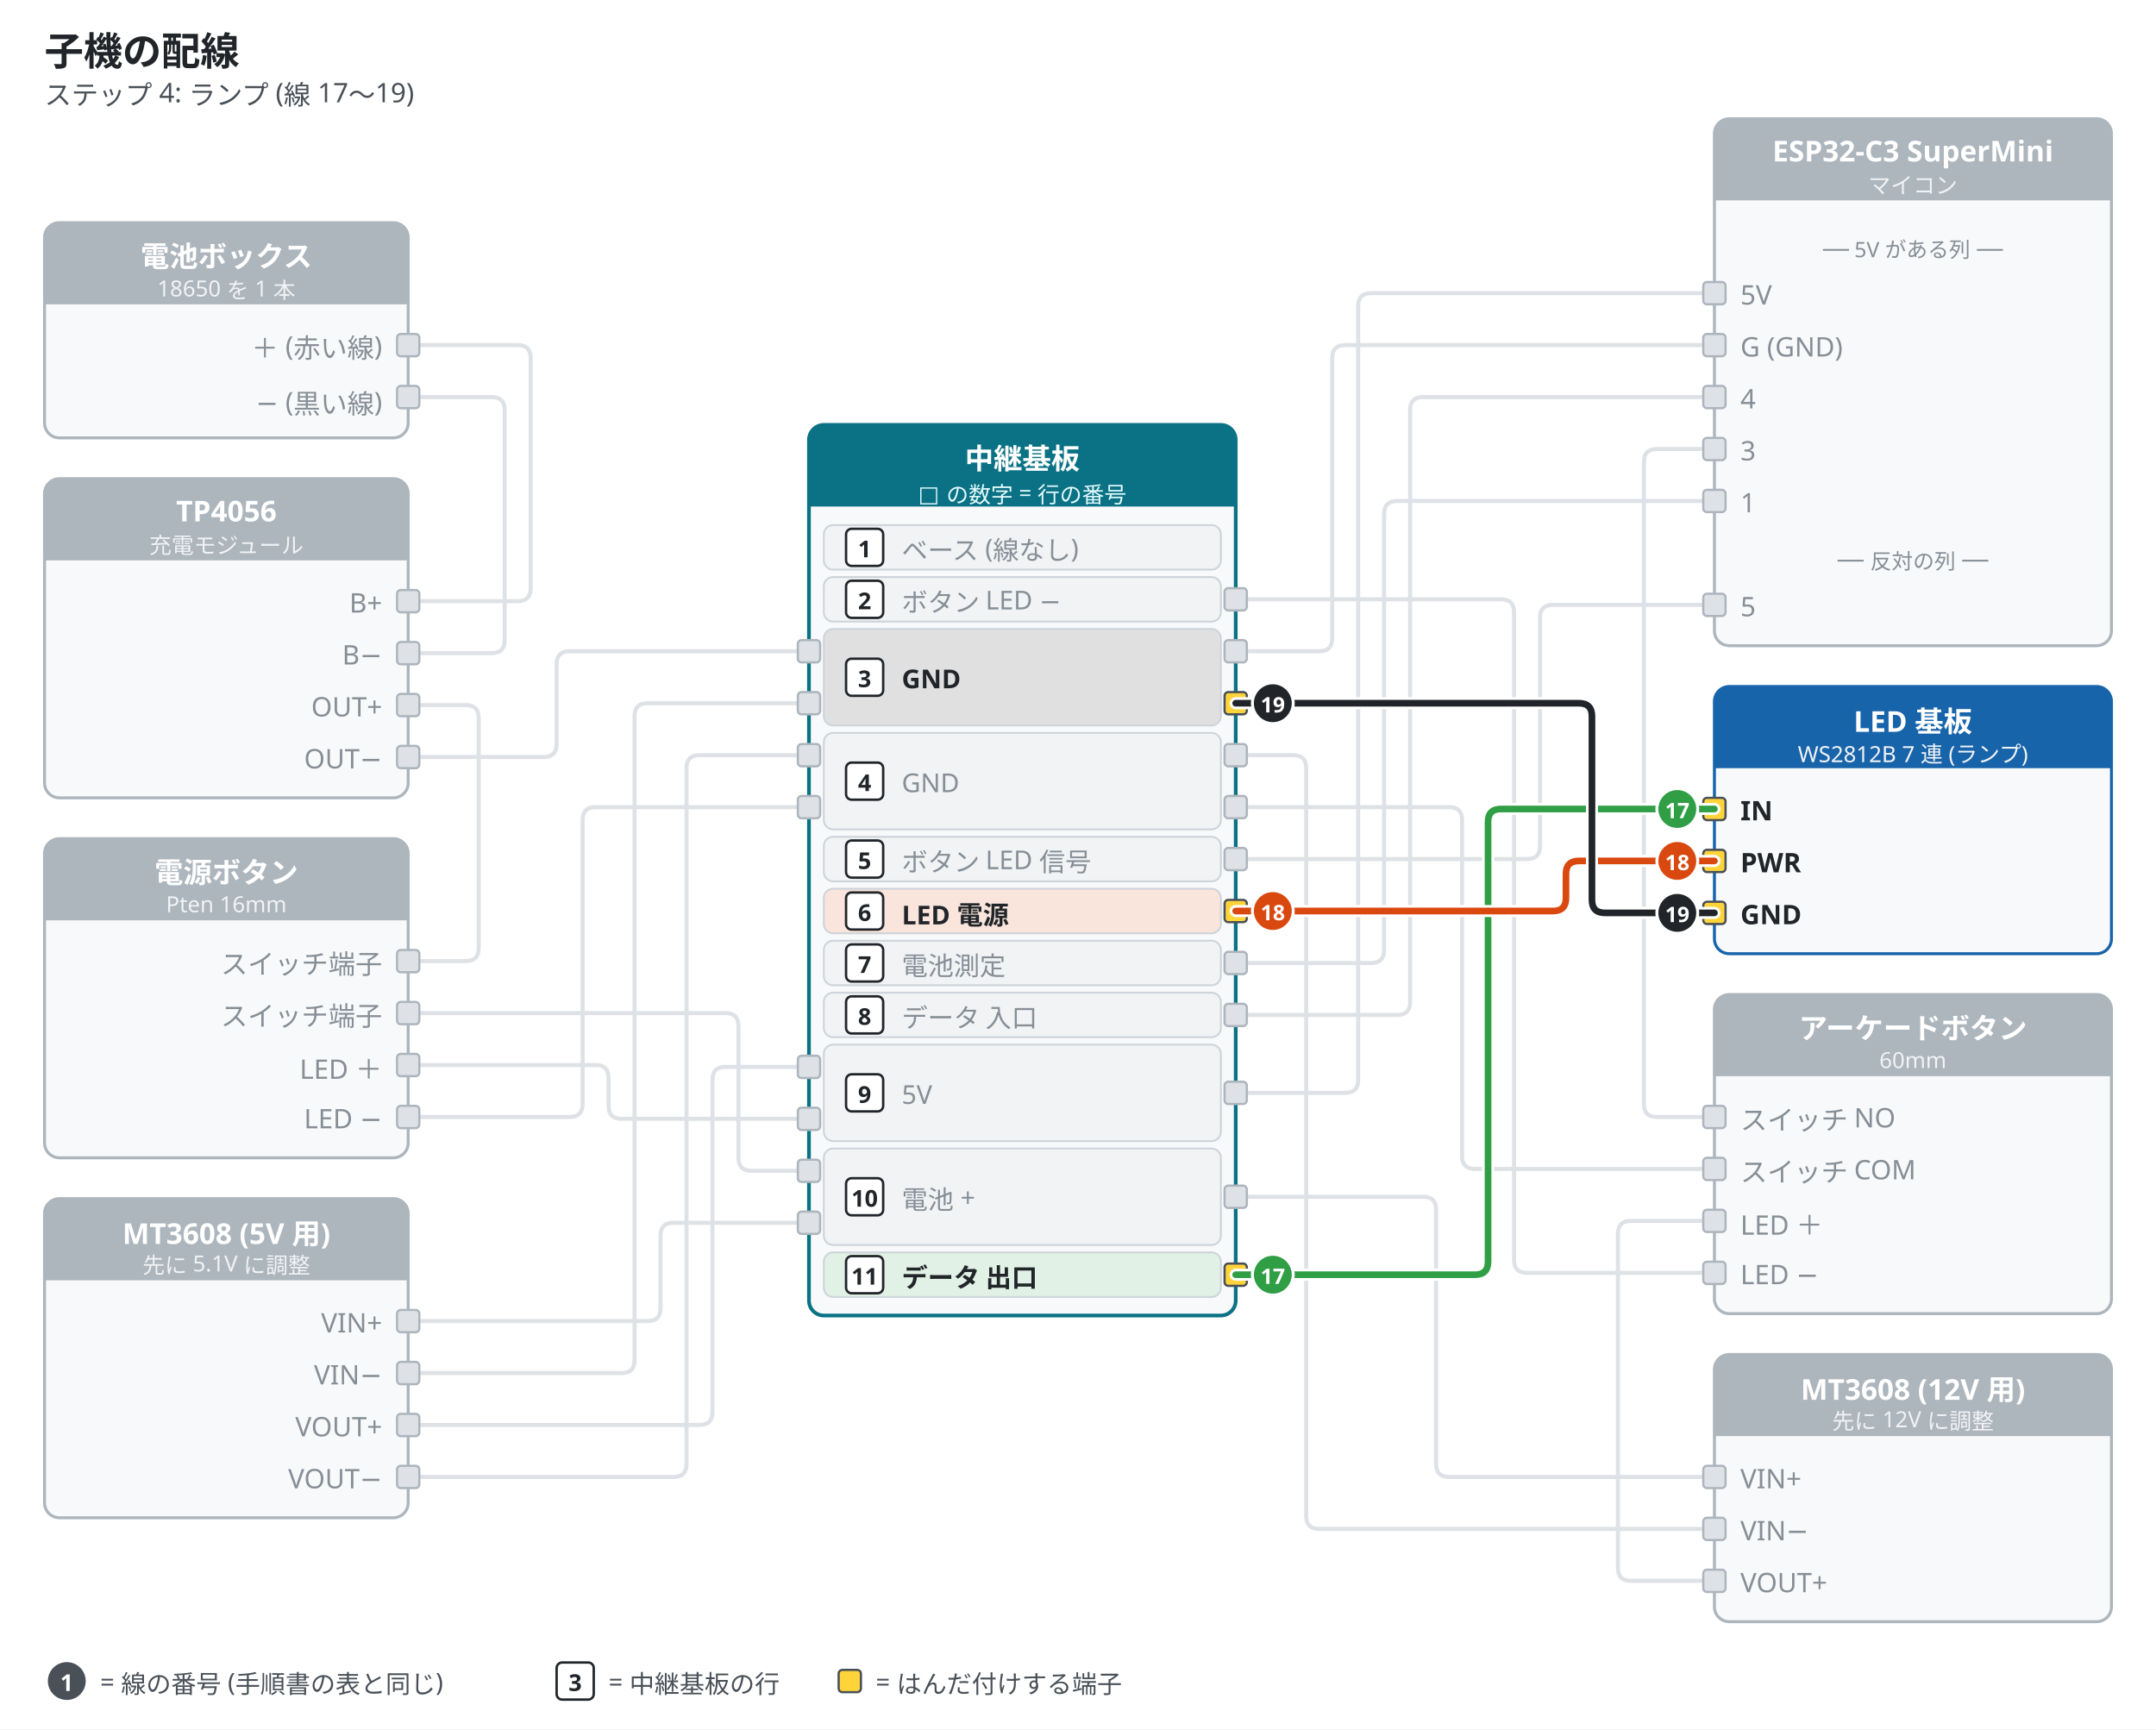
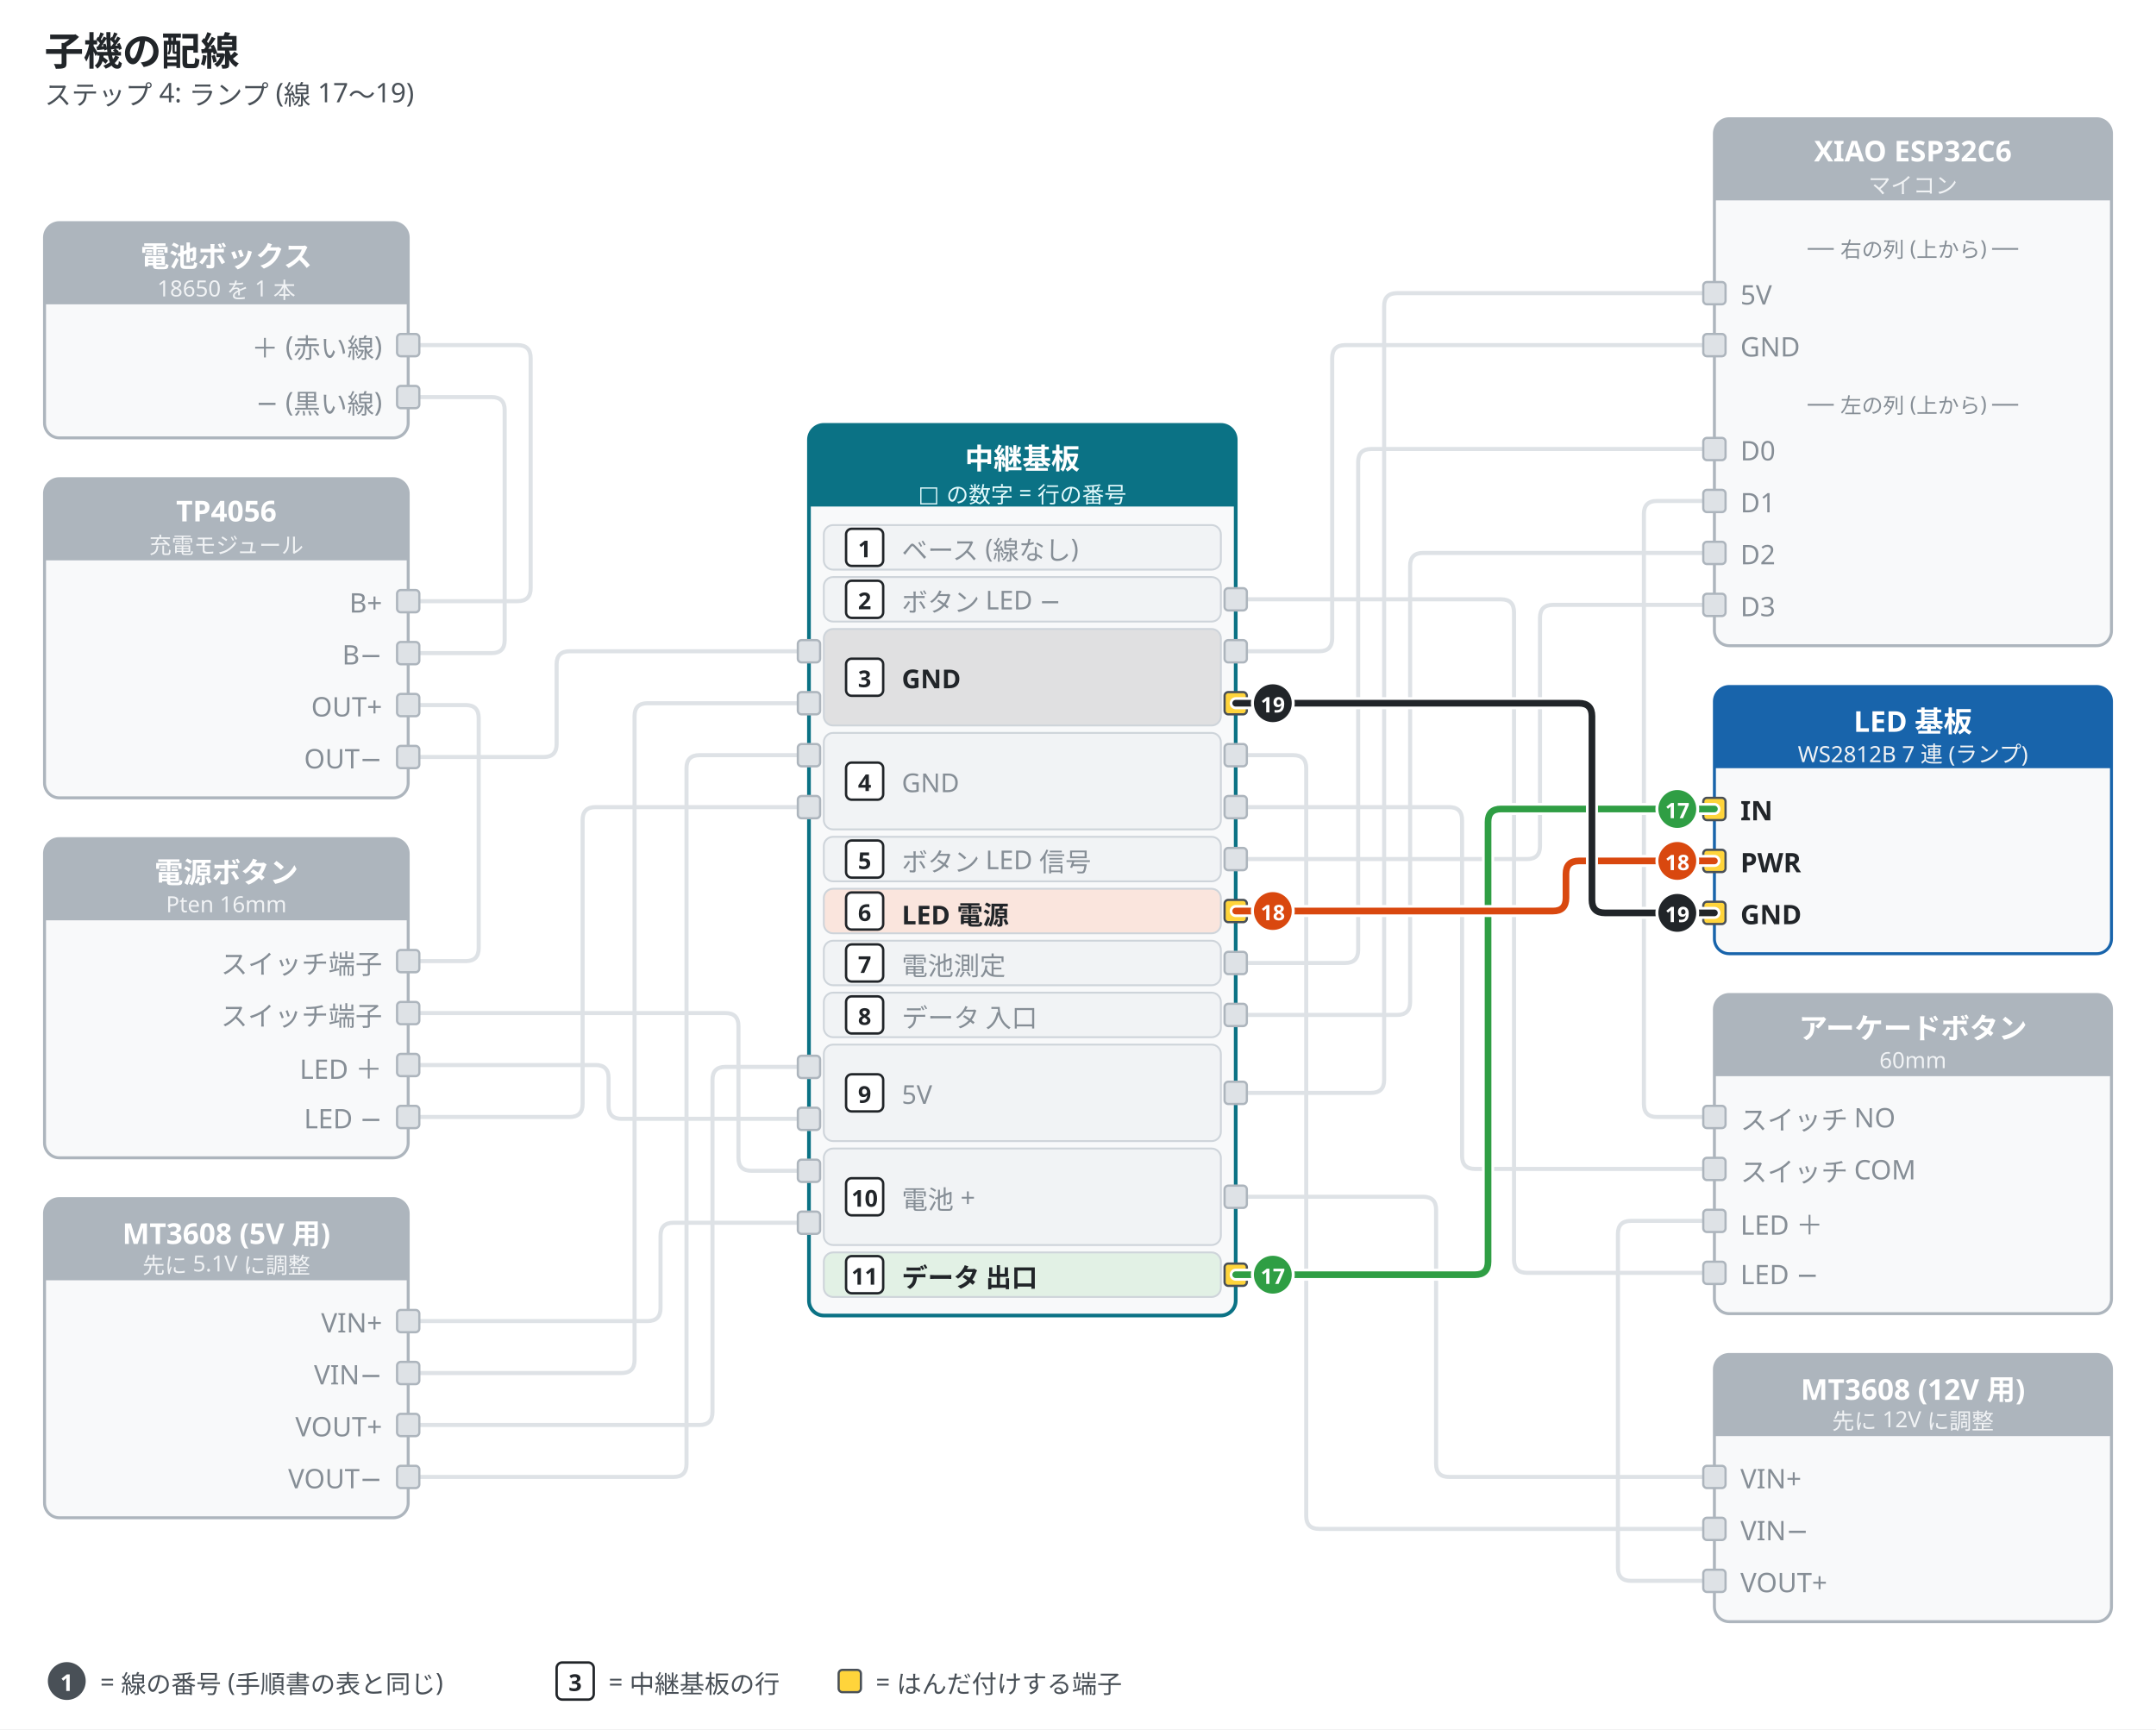
<svg xmlns="http://www.w3.org/2000/svg" viewBox="0 0 1162 932" width="1162" height="932" font-family="'Hiragino Sans','Hiragino Kaku Gothic ProN','Noto Sans JP','Yu Gothic',Meiryo,sans-serif" role="img">
  <rect width="1162" height="932" fill="#ffffff" />
  <text x="24.0" y="26.0" font-size="21" fill="#212529" text-anchor="start" font-weight="bold" dominant-baseline="central">子機の配線</text>
  <text x="24.0" y="50.0" font-size="14.5" fill="#495057" text-anchor="start" font-weight="normal" dominant-baseline="central">ステップ 4: ランプ (線 17〜19)</text>
  <path d="M220.0,186.0 L279.0,186.0 Q286.0,186.0 286.0,193.0 L286.0,317.0 Q286.0,324.0 279.0,324.0 L220.0,324.0" fill="none" stroke="#dee2e6" stroke-width="2.2" stroke-linecap="round" stroke-linejoin="round" />
  <path d="M220.0,214.0 L265.0,214.0 Q272.0,214.0 272.0,221.0 L272.0,345.0 Q272.0,352.0 265.0,352.0 L220.0,352.0" fill="none" stroke="#dee2e6" stroke-width="2.2" stroke-linecap="round" stroke-linejoin="round" />
  <path d="M220.0,380.0 L251.0,380.0 Q258.0,380.0 258.0,387.0 L258.0,511.0 Q258.0,518.0 251.0,518.0 L220.0,518.0" fill="none" stroke="#dee2e6" stroke-width="2.2" stroke-linecap="round" stroke-linejoin="round" />
  <path d="M220.0,546.0 L391.0,546.0 Q398.0,546.0 398.0,553.0 L398.0,624.0 Q398.0,631.0 405.0,631.0 L436.0,631.0" fill="none" stroke="#dee2e6" stroke-width="2.2" stroke-linecap="round" stroke-linejoin="round" />
  <path d="M220.0,408.0 L293.0,408.0 Q300.0,408.0 300.0,401.0 L300.0,358.0 Q300.0,351.0 307.0,351.0 L436.0,351.0" fill="none" stroke="#dee2e6" stroke-width="2.2" stroke-linecap="round" stroke-linejoin="round" />
  <path d="M436.0,659.0 L363.0,659.0 Q356.0,659.0 356.0,666.0 L356.0,705.0 Q356.0,712.0 349.0,712.0 L220.0,712.0" fill="none" stroke="#dee2e6" stroke-width="2.2" stroke-linecap="round" stroke-linejoin="round" />
  <path d="M436.0,379.0 L349.0,379.0 Q342.0,379.0 342.0,386.0 L342.0,733.0 Q342.0,740.0 335.0,740.0 L220.0,740.0" fill="none" stroke="#dee2e6" stroke-width="2.2" stroke-linecap="round" stroke-linejoin="round" />
  <path d="M666.0,645.0 L767.0,645.0 Q774.0,645.0 774.0,652.0 L774.0,789.0 Q774.0,796.0 781.0,796.0 L924.0,796.0" fill="none" stroke="#dee2e6" stroke-width="2.2" stroke-linecap="round" stroke-linejoin="round" />
  <path d="M666.0,407.0 L697.0,407.0 Q704.0,407.0 704.0,414.0 L704.0,817.0 Q704.0,824.0 711.0,824.0 L924.0,824.0" fill="none" stroke="#dee2e6" stroke-width="2.2" stroke-linecap="round" stroke-linejoin="round" />
  <path d="M220.0,768.0 L377.0,768.0 Q384.0,768.0 384.0,761.0 L384.0,582.0 Q384.0,575.0 391.0,575.0 L436.0,575.0" fill="none" stroke="#dee2e6" stroke-width="2.2" stroke-linecap="round" stroke-linejoin="round" />
  <path d="M220.0,796.0 L363.0,796.0 Q370.0,796.0 370.0,789.0 L370.0,414.0 Q370.0,407.0 377.0,407.0 L436.0,407.0" fill="none" stroke="#dee2e6" stroke-width="2.2" stroke-linecap="round" stroke-linejoin="round" />
-   <path d="M666.0,589.0 L725.0,589.0 Q732.0,589.0 732.0,582.0 L732.0,165.0 Q732.0,158.0 739.0,158.0 L924.0,158.0" fill="none" stroke="#dee2e6" stroke-width="2.2" stroke-linecap="round" stroke-linejoin="round" />
+   <path d="M666.0,589.0 L739.0,589.0 Q746.0,589.0 746.0,582.0 L746.0,165.0 Q746.0,158.0 753.0,158.0 L924.0,158.0" fill="none" stroke="#dee2e6" stroke-width="2.2" stroke-linecap="round" stroke-linejoin="round" />
  <path d="M666.0,351.0 L711.0,351.0 Q718.0,351.0 718.0,344.0 L718.0,193.0 Q718.0,186.0 725.0,186.0 L924.0,186.0" fill="none" stroke="#dee2e6" stroke-width="2.2" stroke-linecap="round" stroke-linejoin="round" />
-   <path d="M924.0,270.0 L753.0,270.0 Q746.0,270.0 746.0,277.0 L746.0,512.0 Q746.0,519.0 739.0,519.0 L666.0,519.0" fill="none" stroke="#dee2e6" stroke-width="2.2" stroke-linecap="round" stroke-linejoin="round" />
-   <path d="M924.0,214.0 L767.0,214.0 Q760.0,214.0 760.0,221.0 L760.0,540.0 Q760.0,547.0 753.0,547.0 L666.0,547.0" fill="none" stroke="#dee2e6" stroke-width="2.2" stroke-linecap="round" stroke-linejoin="round" />
+   <path d="M924.0,242.0 L739.0,242.0 Q732.0,242.0 732.0,249.0 L732.0,512.0 Q732.0,519.0 725.0,519.0 L666.0,519.0" fill="none" stroke="#dee2e6" stroke-width="2.2" stroke-linecap="round" stroke-linejoin="round" />
+   <path d="M924.0,298.0 L767.0,298.0 Q760.0,298.0 760.0,305.0 L760.0,540.0 Q760.0,547.0 753.0,547.0 L666.0,547.0" fill="none" stroke="#dee2e6" stroke-width="2.2" stroke-linecap="round" stroke-linejoin="round" />
  <path d="M924.0,326.0 L837.0,326.0 Q830.0,326.0 830.0,333.0 L830.0,456.0 Q830.0,463.0 823.0,463.0 L666.0,463.0" fill="none" stroke="#dee2e6" stroke-width="2.2" stroke-linecap="round" stroke-linejoin="round" />
-   <path d="M924.0,242.0 L893.0,242.0 Q886.0,242.0 886.0,249.0 L886.0,595.0 Q886.0,602.0 893.0,602.0 L924.0,602.0" fill="none" stroke="#dee2e6" stroke-width="2.2" stroke-linecap="round" stroke-linejoin="round" />
+   <path d="M924.0,270.0 L893.0,270.0 Q886.0,270.0 886.0,277.0 L886.0,595.0 Q886.0,602.0 893.0,602.0 L924.0,602.0" fill="none" stroke="#dee2e6" stroke-width="2.2" stroke-linecap="round" stroke-linejoin="round" />
  <path d="M666.0,435.0 L781.0,435.0 Q788.0,435.0 788.0,442.0 L788.0,623.0 Q788.0,630.0 795.0,630.0 L924.0,630.0" fill="none" stroke="#dee2e6" stroke-width="2.2" stroke-linecap="round" stroke-linejoin="round" />
  <path d="M924.0,852.0 L879.0,852.0 Q872.0,852.0 872.0,845.0 L872.0,665.0 Q872.0,658.0 879.0,658.0 L924.0,658.0" fill="none" stroke="#dee2e6" stroke-width="2.2" stroke-linecap="round" stroke-linejoin="round" />
  <path d="M666.0,323.0 L809.0,323.0 Q816.0,323.0 816.0,330.0 L816.0,679.0 Q816.0,686.0 823.0,686.0 L924.0,686.0" fill="none" stroke="#dee2e6" stroke-width="2.2" stroke-linecap="round" stroke-linejoin="round" />
  <path d="M436.0,603.0 L335.0,603.0 Q328.0,603.0 328.0,596.0 L328.0,581.0 Q328.0,574.0 321.0,574.0 L220.0,574.0" fill="none" stroke="#dee2e6" stroke-width="2.2" stroke-linecap="round" stroke-linejoin="round" />
  <path d="M436.0,435.0 L321.0,435.0 Q314.0,435.0 314.0,442.0 L314.0,595.0 Q314.0,602.0 307.0,602.0 L220.0,602.0" fill="none" stroke="#dee2e6" stroke-width="2.2" stroke-linecap="round" stroke-linejoin="round" />
  <rect x="24.0" y="120.0" width="196.0" height="116.0" rx="8" fill="#f8f9fa" stroke="#adb5bd" stroke-width="1.6" />
  <path d="M24.0,164.0 v-36 a8,8 0 0 1 8,-8 h180.0 a8,8 0 0 1 8,8 v36 z" fill="#adb5bd" stroke="none" stroke-width="0" stroke-linecap="round" stroke-linejoin="round" />
  <text x="122.0" y="137.0" font-size="15.5" fill="#ffffff" text-anchor="middle" font-weight="bold" dominant-baseline="central">電池ボックス</text>
  <text x="122.0" y="155.0" font-size="12" fill="#f1f3f5" text-anchor="middle" font-weight="normal" dominant-baseline="central">18650 を 1 本</text>
  <rect x="214.0" y="180.0" width="12.0" height="12.0" rx="2" fill="#dee2e6" stroke="#adb5bd" stroke-width="1.2" />
  <text x="206.0" y="186.5" font-size="14.5" fill="#868e96" text-anchor="end" font-weight="normal" dominant-baseline="central">＋ (赤い線)</text>
  <rect x="214.0" y="208.0" width="12.0" height="12.0" rx="2" fill="#dee2e6" stroke="#adb5bd" stroke-width="1.2" />
  <text x="206.0" y="214.5" font-size="14.5" fill="#868e96" text-anchor="end" font-weight="normal" dominant-baseline="central">− (黒い線)</text>
  <rect x="24.0" y="258.0" width="196.0" height="172.0" rx="8" fill="#f8f9fa" stroke="#adb5bd" stroke-width="1.6" />
  <path d="M24.0,302.0 v-36 a8,8 0 0 1 8,-8 h180.0 a8,8 0 0 1 8,8 v36 z" fill="#adb5bd" stroke="none" stroke-width="0" stroke-linecap="round" stroke-linejoin="round" />
  <text x="122.0" y="275.0" font-size="15.5" fill="#ffffff" text-anchor="middle" font-weight="bold" dominant-baseline="central">TP4056</text>
  <text x="122.0" y="293.0" font-size="12" fill="#f1f3f5" text-anchor="middle" font-weight="normal" dominant-baseline="central">充電モジュール</text>
  <rect x="214.0" y="318.0" width="12.0" height="12.0" rx="2" fill="#dee2e6" stroke="#adb5bd" stroke-width="1.2" />
  <text x="206.0" y="324.5" font-size="14.5" fill="#868e96" text-anchor="end" font-weight="normal" dominant-baseline="central">B+</text>
  <rect x="214.0" y="346.0" width="12.0" height="12.0" rx="2" fill="#dee2e6" stroke="#adb5bd" stroke-width="1.2" />
  <text x="206.0" y="352.5" font-size="14.5" fill="#868e96" text-anchor="end" font-weight="normal" dominant-baseline="central">B−</text>
  <rect x="214.0" y="374.0" width="12.0" height="12.0" rx="2" fill="#dee2e6" stroke="#adb5bd" stroke-width="1.2" />
  <text x="206.0" y="380.5" font-size="14.5" fill="#868e96" text-anchor="end" font-weight="normal" dominant-baseline="central">OUT+</text>
  <rect x="214.0" y="402.0" width="12.0" height="12.0" rx="2" fill="#dee2e6" stroke="#adb5bd" stroke-width="1.2" />
  <text x="206.0" y="408.5" font-size="14.5" fill="#868e96" text-anchor="end" font-weight="normal" dominant-baseline="central">OUT−</text>
  <rect x="24.0" y="452.0" width="196.0" height="172.0" rx="8" fill="#f8f9fa" stroke="#adb5bd" stroke-width="1.6" />
  <path d="M24.0,496.0 v-36 a8,8 0 0 1 8,-8 h180.0 a8,8 0 0 1 8,8 v36 z" fill="#adb5bd" stroke="none" stroke-width="0" stroke-linecap="round" stroke-linejoin="round" />
  <text x="122.0" y="469.0" font-size="15.5" fill="#ffffff" text-anchor="middle" font-weight="bold" dominant-baseline="central">電源ボタン</text>
  <text x="122.0" y="487.0" font-size="12" fill="#f1f3f5" text-anchor="middle" font-weight="normal" dominant-baseline="central">Pten 16mm</text>
  <rect x="214.0" y="512.0" width="12.0" height="12.0" rx="2" fill="#dee2e6" stroke="#adb5bd" stroke-width="1.2" />
  <text x="206.0" y="518.5" font-size="14.5" fill="#868e96" text-anchor="end" font-weight="normal" dominant-baseline="central">スイッチ端子</text>
  <rect x="214.0" y="540.0" width="12.0" height="12.0" rx="2" fill="#dee2e6" stroke="#adb5bd" stroke-width="1.2" />
  <text x="206.0" y="546.5" font-size="14.5" fill="#868e96" text-anchor="end" font-weight="normal" dominant-baseline="central">スイッチ端子</text>
  <rect x="214.0" y="568.0" width="12.0" height="12.0" rx="2" fill="#dee2e6" stroke="#adb5bd" stroke-width="1.2" />
  <text x="206.0" y="574.5" font-size="14.5" fill="#868e96" text-anchor="end" font-weight="normal" dominant-baseline="central">LED ＋</text>
  <rect x="214.0" y="596.0" width="12.0" height="12.0" rx="2" fill="#dee2e6" stroke="#adb5bd" stroke-width="1.2" />
  <text x="206.0" y="602.5" font-size="14.5" fill="#868e96" text-anchor="end" font-weight="normal" dominant-baseline="central">LED −</text>
  <rect x="24.0" y="646.0" width="196.0" height="172.0" rx="8" fill="#f8f9fa" stroke="#adb5bd" stroke-width="1.6" />
  <path d="M24.0,690.0 v-36 a8,8 0 0 1 8,-8 h180.0 a8,8 0 0 1 8,8 v36 z" fill="#adb5bd" stroke="none" stroke-width="0" stroke-linecap="round" stroke-linejoin="round" />
  <text x="122.0" y="663.0" font-size="15.5" fill="#ffffff" text-anchor="middle" font-weight="bold" dominant-baseline="central">MT3608 (5V 用)</text>
  <text x="122.0" y="681.0" font-size="12" fill="#f1f3f5" text-anchor="middle" font-weight="normal" dominant-baseline="central">先に 5.1V に調整</text>
  <rect x="214.0" y="706.0" width="12.0" height="12.0" rx="2" fill="#dee2e6" stroke="#adb5bd" stroke-width="1.2" />
  <text x="206.0" y="712.5" font-size="14.5" fill="#868e96" text-anchor="end" font-weight="normal" dominant-baseline="central">VIN+</text>
  <rect x="214.0" y="734.0" width="12.0" height="12.0" rx="2" fill="#dee2e6" stroke="#adb5bd" stroke-width="1.2" />
  <text x="206.0" y="740.5" font-size="14.5" fill="#868e96" text-anchor="end" font-weight="normal" dominant-baseline="central">VIN−</text>
  <rect x="214.0" y="762.0" width="12.0" height="12.0" rx="2" fill="#dee2e6" stroke="#adb5bd" stroke-width="1.2" />
  <text x="206.0" y="768.5" font-size="14.5" fill="#868e96" text-anchor="end" font-weight="normal" dominant-baseline="central">VOUT+</text>
  <rect x="214.0" y="790.0" width="12.0" height="12.0" rx="2" fill="#dee2e6" stroke="#adb5bd" stroke-width="1.2" />
  <text x="206.0" y="796.5" font-size="14.5" fill="#868e96" text-anchor="end" font-weight="normal" dominant-baseline="central">VOUT−</text>
  <rect x="924.0" y="64.0" width="214.0" height="284.0" rx="8" fill="#f8f9fa" stroke="#adb5bd" stroke-width="1.6" />
  <path d="M924.0,108.0 v-36 a8,8 0 0 1 8,-8 h198.0 a8,8 0 0 1 8,8 v36 z" fill="#adb5bd" stroke="none" stroke-width="0" stroke-linecap="round" stroke-linejoin="round" />
-   <text x="1031.0" y="81.0" font-size="15.5" fill="#ffffff" text-anchor="middle" font-weight="bold" dominant-baseline="central">ESP32-C3 SuperMini</text>
+   <text x="1031.0" y="81.0" font-size="15.5" fill="#ffffff" text-anchor="middle" font-weight="bold" dominant-baseline="central">XIAO ESP32C6</text>
  <text x="1031.0" y="99.0" font-size="12" fill="#f1f3f5" text-anchor="middle" font-weight="normal" dominant-baseline="central">マイコン</text>
-   <text x="1031.0" y="132.0" font-size="11.5" fill="#868e96" text-anchor="middle" font-weight="normal" dominant-baseline="central">── 5V がある列 ──</text>
+   <text x="1031.0" y="132.0" font-size="11.5" fill="#868e96" text-anchor="middle" font-weight="normal" dominant-baseline="central">── 右の列 (上から) ──</text>
  <rect x="918.0" y="152.0" width="12.0" height="12.0" rx="2" fill="#dee2e6" stroke="#adb5bd" stroke-width="1.2" />
  <text x="938.0" y="158.5" font-size="14.5" fill="#868e96" text-anchor="start" font-weight="normal" dominant-baseline="central">5V</text>
  <rect x="918.0" y="180.0" width="12.0" height="12.0" rx="2" fill="#dee2e6" stroke="#adb5bd" stroke-width="1.2" />
-   <text x="938.0" y="186.5" font-size="14.5" fill="#868e96" text-anchor="start" font-weight="normal" dominant-baseline="central">G (GND)</text>
-   <rect x="918.0" y="208.0" width="12.0" height="12.0" rx="2" fill="#dee2e6" stroke="#adb5bd" stroke-width="1.2" />
-   <text x="938.0" y="214.5" font-size="14.5" fill="#868e96" text-anchor="start" font-weight="normal" dominant-baseline="central">4</text>
+   <text x="938.0" y="186.5" font-size="14.5" fill="#868e96" text-anchor="start" font-weight="normal" dominant-baseline="central">GND</text>
+   <text x="1031.0" y="216.0" font-size="11.5" fill="#868e96" text-anchor="middle" font-weight="normal" dominant-baseline="central">── 左の列 (上から) ──</text>
  <rect x="918.0" y="236.0" width="12.0" height="12.0" rx="2" fill="#dee2e6" stroke="#adb5bd" stroke-width="1.2" />
-   <text x="938.0" y="242.5" font-size="14.5" fill="#868e96" text-anchor="start" font-weight="normal" dominant-baseline="central">3</text>
+   <text x="938.0" y="242.5" font-size="14.5" fill="#868e96" text-anchor="start" font-weight="normal" dominant-baseline="central">D0</text>
  <rect x="918.0" y="264.0" width="12.0" height="12.0" rx="2" fill="#dee2e6" stroke="#adb5bd" stroke-width="1.2" />
-   <text x="938.0" y="270.5" font-size="14.5" fill="#868e96" text-anchor="start" font-weight="normal" dominant-baseline="central">1</text>
-   <text x="1031.0" y="300.0" font-size="11.5" fill="#868e96" text-anchor="middle" font-weight="normal" dominant-baseline="central">── 反対の列 ──</text>
+   <text x="938.0" y="270.5" font-size="14.5" fill="#868e96" text-anchor="start" font-weight="normal" dominant-baseline="central">D1</text>
+   <rect x="918.0" y="292.0" width="12.0" height="12.0" rx="2" fill="#dee2e6" stroke="#adb5bd" stroke-width="1.2" />
+   <text x="938.0" y="298.5" font-size="14.5" fill="#868e96" text-anchor="start" font-weight="normal" dominant-baseline="central">D2</text>
  <rect x="918.0" y="320.0" width="12.0" height="12.0" rx="2" fill="#dee2e6" stroke="#adb5bd" stroke-width="1.2" />
-   <text x="938.0" y="326.5" font-size="14.5" fill="#868e96" text-anchor="start" font-weight="normal" dominant-baseline="central">5</text>
+   <text x="938.0" y="326.5" font-size="14.5" fill="#868e96" text-anchor="start" font-weight="normal" dominant-baseline="central">D3</text>
  <rect x="924.0" y="370.0" width="214.0" height="144.0" rx="8" fill="#f8f9fa" stroke="#1864ab" stroke-width="1.6" />
  <path d="M924.0,414.0 v-36 a8,8 0 0 1 8,-8 h198.0 a8,8 0 0 1 8,8 v36 z" fill="#1864ab" stroke="none" stroke-width="0" stroke-linecap="round" stroke-linejoin="round" />
  <text x="1031.0" y="387.0" font-size="15.5" fill="#ffffff" text-anchor="middle" font-weight="bold" dominant-baseline="central">LED 基板</text>
  <text x="1031.0" y="405.0" font-size="12" fill="#f1f3f5" text-anchor="middle" font-weight="normal" dominant-baseline="central">WS2812B 7 連 (ランプ)</text>
  <rect x="918.0" y="430.0" width="12.0" height="12.0" rx="2" fill="#ffd43b" stroke="#495057" stroke-width="1.2" />
  <text x="938.0" y="436.5" font-size="14.5" fill="#212529" text-anchor="start" font-weight="bold" dominant-baseline="central">IN</text>
  <rect x="918.0" y="458.0" width="12.0" height="12.0" rx="2" fill="#ffd43b" stroke="#495057" stroke-width="1.2" />
  <text x="938.0" y="464.5" font-size="14.5" fill="#212529" text-anchor="start" font-weight="bold" dominant-baseline="central">PWR</text>
  <rect x="918.0" y="486.0" width="12.0" height="12.0" rx="2" fill="#ffd43b" stroke="#495057" stroke-width="1.2" />
  <text x="938.0" y="492.5" font-size="14.5" fill="#212529" text-anchor="start" font-weight="bold" dominant-baseline="central">GND</text>
  <rect x="924.0" y="536.0" width="214.0" height="172.0" rx="8" fill="#f8f9fa" stroke="#adb5bd" stroke-width="1.6" />
  <path d="M924.0,580.0 v-36 a8,8 0 0 1 8,-8 h198.0 a8,8 0 0 1 8,8 v36 z" fill="#adb5bd" stroke="none" stroke-width="0" stroke-linecap="round" stroke-linejoin="round" />
  <text x="1031.0" y="553.0" font-size="15.5" fill="#ffffff" text-anchor="middle" font-weight="bold" dominant-baseline="central">アーケードボタン</text>
  <text x="1031.0" y="571.0" font-size="12" fill="#f1f3f5" text-anchor="middle" font-weight="normal" dominant-baseline="central">60mm</text>
  <rect x="918.0" y="596.0" width="12.0" height="12.0" rx="2" fill="#dee2e6" stroke="#adb5bd" stroke-width="1.2" />
  <text x="938.0" y="602.5" font-size="14.5" fill="#868e96" text-anchor="start" font-weight="normal" dominant-baseline="central">スイッチ NO</text>
  <rect x="918.0" y="624.0" width="12.0" height="12.0" rx="2" fill="#dee2e6" stroke="#adb5bd" stroke-width="1.2" />
  <text x="938.0" y="630.5" font-size="14.5" fill="#868e96" text-anchor="start" font-weight="normal" dominant-baseline="central">スイッチ COM</text>
  <rect x="918.0" y="652.0" width="12.0" height="12.0" rx="2" fill="#dee2e6" stroke="#adb5bd" stroke-width="1.2" />
  <text x="938.0" y="658.5" font-size="14.5" fill="#868e96" text-anchor="start" font-weight="normal" dominant-baseline="central">LED ＋</text>
  <rect x="918.0" y="680.0" width="12.0" height="12.0" rx="2" fill="#dee2e6" stroke="#adb5bd" stroke-width="1.2" />
  <text x="938.0" y="686.5" font-size="14.5" fill="#868e96" text-anchor="start" font-weight="normal" dominant-baseline="central">LED −</text>
  <rect x="924.0" y="730.0" width="214.0" height="144.0" rx="8" fill="#f8f9fa" stroke="#adb5bd" stroke-width="1.6" />
  <path d="M924.0,774.0 v-36 a8,8 0 0 1 8,-8 h198.0 a8,8 0 0 1 8,8 v36 z" fill="#adb5bd" stroke="none" stroke-width="0" stroke-linecap="round" stroke-linejoin="round" />
  <text x="1031.0" y="747.0" font-size="15.5" fill="#ffffff" text-anchor="middle" font-weight="bold" dominant-baseline="central">MT3608 (12V 用)</text>
  <text x="1031.0" y="765.0" font-size="12" fill="#f1f3f5" text-anchor="middle" font-weight="normal" dominant-baseline="central">先に 12V に調整</text>
  <rect x="918.0" y="790.0" width="12.0" height="12.0" rx="2" fill="#dee2e6" stroke="#adb5bd" stroke-width="1.2" />
  <text x="938.0" y="796.5" font-size="14.5" fill="#868e96" text-anchor="start" font-weight="normal" dominant-baseline="central">VIN+</text>
  <rect x="918.0" y="818.0" width="12.0" height="12.0" rx="2" fill="#dee2e6" stroke="#adb5bd" stroke-width="1.2" />
  <text x="938.0" y="824.5" font-size="14.5" fill="#868e96" text-anchor="start" font-weight="normal" dominant-baseline="central">VIN−</text>
  <rect x="918.0" y="846.0" width="12.0" height="12.0" rx="2" fill="#dee2e6" stroke="#adb5bd" stroke-width="1.2" />
  <text x="938.0" y="852.5" font-size="14.5" fill="#868e96" text-anchor="start" font-weight="normal" dominant-baseline="central">VOUT+</text>
  <rect x="436.0" y="229.0" width="230.0" height="480.0" rx="8" fill="#f8f9fa" stroke="#0b7285" stroke-width="2" />
  <path d="M436.0,273.0 v-36 a8,8 0 0 1 8,-8 h214.0 a8,8 0 0 1 8,8 v36 z" fill="#0b7285" stroke="none" stroke-width="0" stroke-linecap="round" stroke-linejoin="round" />
  <text x="551.0" y="246.0" font-size="15.5" fill="#ffffff" text-anchor="middle" font-weight="bold" dominant-baseline="central">中継基板</text>
  <text x="551.0" y="264.0" font-size="12" fill="#e3fafc" text-anchor="middle" font-weight="normal" dominant-baseline="central">□ の数字 = 行の番号</text>
  <rect x="444.0" y="283.0" width="214.0" height="24.0" rx="5" fill="#f1f3f5" stroke="#ced4da" stroke-width="1" />
  <rect x="456.0" y="285.0" width="20.0" height="20.0" rx="3" fill="#ffffff" stroke="#212529" stroke-width="1.3" />
  <text x="466.0" y="295.5" font-size="12.5" fill="#212529" text-anchor="middle" font-weight="bold" dominant-baseline="central">1</text>
  <text x="486.0" y="295.5" font-size="14" fill="#868e96" text-anchor="start" font-weight="normal" dominant-baseline="central">ベース (線なし)</text>
  <rect x="444.0" y="311.0" width="214.0" height="24.0" rx="5" fill="#f1f3f5" stroke="#ced4da" stroke-width="1" />
  <rect x="456.0" y="313.0" width="20.0" height="20.0" rx="3" fill="#ffffff" stroke="#212529" stroke-width="1.3" />
  <text x="466.0" y="323.5" font-size="12.5" fill="#212529" text-anchor="middle" font-weight="bold" dominant-baseline="central">2</text>
  <text x="486.0" y="323.5" font-size="14" fill="#868e96" text-anchor="start" font-weight="normal" dominant-baseline="central">ボタン LED −</text>
  <rect x="660.0" y="317.0" width="12.0" height="12.0" rx="2" fill="#dee2e6" stroke="#adb5bd" stroke-width="1.2" />
  <rect x="444.0" y="339.0" width="214.0" height="52.0" rx="5" fill="#e0e0e1" stroke="#ced4da" stroke-width="1" />
  <rect x="456.0" y="355.0" width="20.0" height="20.0" rx="3" fill="#ffffff" stroke="#212529" stroke-width="1.3" />
  <text x="466.0" y="365.5" font-size="12.5" fill="#212529" text-anchor="middle" font-weight="bold" dominant-baseline="central">3</text>
  <text x="486.0" y="365.5" font-size="14" fill="#212529" text-anchor="start" font-weight="bold" dominant-baseline="central">GND</text>
  <rect x="430.0" y="345.0" width="12.0" height="12.0" rx="2" fill="#dee2e6" stroke="#adb5bd" stroke-width="1.2" />
  <rect x="430.0" y="373.0" width="12.0" height="12.0" rx="2" fill="#dee2e6" stroke="#adb5bd" stroke-width="1.2" />
  <rect x="660.0" y="345.0" width="12.0" height="12.0" rx="2" fill="#dee2e6" stroke="#adb5bd" stroke-width="1.2" />
  <rect x="660.0" y="373.0" width="12.0" height="12.0" rx="2" fill="#ffd43b" stroke="#495057" stroke-width="1.2" />
  <rect x="444.0" y="395.0" width="214.0" height="52.0" rx="5" fill="#f1f3f5" stroke="#ced4da" stroke-width="1" />
  <rect x="456.0" y="411.0" width="20.0" height="20.0" rx="3" fill="#ffffff" stroke="#212529" stroke-width="1.3" />
  <text x="466.0" y="421.5" font-size="12.5" fill="#212529" text-anchor="middle" font-weight="bold" dominant-baseline="central">4</text>
  <text x="486.0" y="421.5" font-size="14" fill="#868e96" text-anchor="start" font-weight="normal" dominant-baseline="central">GND</text>
  <rect x="430.0" y="401.0" width="12.0" height="12.0" rx="2" fill="#dee2e6" stroke="#adb5bd" stroke-width="1.2" />
  <rect x="430.0" y="429.0" width="12.0" height="12.0" rx="2" fill="#dee2e6" stroke="#adb5bd" stroke-width="1.2" />
  <rect x="660.0" y="401.0" width="12.0" height="12.0" rx="2" fill="#dee2e6" stroke="#adb5bd" stroke-width="1.2" />
  <rect x="660.0" y="429.0" width="12.0" height="12.0" rx="2" fill="#dee2e6" stroke="#adb5bd" stroke-width="1.2" />
  <rect x="444.0" y="451.0" width="214.0" height="24.0" rx="5" fill="#f1f3f5" stroke="#ced4da" stroke-width="1" />
  <rect x="456.0" y="453.0" width="20.0" height="20.0" rx="3" fill="#ffffff" stroke="#212529" stroke-width="1.3" />
  <text x="466.0" y="463.5" font-size="12.5" fill="#212529" text-anchor="middle" font-weight="bold" dominant-baseline="central">5</text>
  <text x="486.0" y="463.5" font-size="14" fill="#868e96" text-anchor="start" font-weight="normal" dominant-baseline="central">ボタン LED 信号</text>
  <rect x="660.0" y="457.0" width="12.0" height="12.0" rx="2" fill="#dee2e6" stroke="#adb5bd" stroke-width="1.2" />
  <rect x="444.0" y="479.0" width="214.0" height="24.0" rx="5" fill="#fae5dd" stroke="#ced4da" stroke-width="1" />
  <rect x="456.0" y="481.0" width="20.0" height="20.0" rx="3" fill="#ffffff" stroke="#212529" stroke-width="1.3" />
  <text x="466.0" y="491.5" font-size="12.5" fill="#212529" text-anchor="middle" font-weight="bold" dominant-baseline="central">6</text>
  <text x="486.0" y="491.5" font-size="14" fill="#212529" text-anchor="start" font-weight="bold" dominant-baseline="central">LED 電源</text>
  <rect x="660.0" y="485.0" width="12.0" height="12.0" rx="2" fill="#ffd43b" stroke="#495057" stroke-width="1.2" />
  <rect x="444.0" y="507.0" width="214.0" height="24.0" rx="5" fill="#f1f3f5" stroke="#ced4da" stroke-width="1" />
  <rect x="456.0" y="509.0" width="20.0" height="20.0" rx="3" fill="#ffffff" stroke="#212529" stroke-width="1.3" />
  <text x="466.0" y="519.5" font-size="12.5" fill="#212529" text-anchor="middle" font-weight="bold" dominant-baseline="central">7</text>
  <text x="486.0" y="519.5" font-size="14" fill="#868e96" text-anchor="start" font-weight="normal" dominant-baseline="central">電池測定</text>
  <rect x="660.0" y="513.0" width="12.0" height="12.0" rx="2" fill="#dee2e6" stroke="#adb5bd" stroke-width="1.2" />
  <rect x="444.0" y="535.0" width="214.0" height="24.0" rx="5" fill="#f1f3f5" stroke="#ced4da" stroke-width="1" />
  <rect x="456.0" y="537.0" width="20.0" height="20.0" rx="3" fill="#ffffff" stroke="#212529" stroke-width="1.3" />
  <text x="466.0" y="547.5" font-size="12.5" fill="#212529" text-anchor="middle" font-weight="bold" dominant-baseline="central">8</text>
  <text x="486.0" y="547.5" font-size="14" fill="#868e96" text-anchor="start" font-weight="normal" dominant-baseline="central">データ 入口</text>
  <rect x="660.0" y="541.0" width="12.0" height="12.0" rx="2" fill="#dee2e6" stroke="#adb5bd" stroke-width="1.2" />
  <rect x="444.0" y="563.0" width="214.0" height="52.0" rx="5" fill="#f1f3f5" stroke="#ced4da" stroke-width="1" />
  <rect x="456.0" y="579.0" width="20.0" height="20.0" rx="3" fill="#ffffff" stroke="#212529" stroke-width="1.3" />
  <text x="466.0" y="589.5" font-size="12.5" fill="#212529" text-anchor="middle" font-weight="bold" dominant-baseline="central">9</text>
  <text x="486.0" y="589.5" font-size="14" fill="#868e96" text-anchor="start" font-weight="normal" dominant-baseline="central">5V</text>
  <rect x="430.0" y="569.0" width="12.0" height="12.0" rx="2" fill="#dee2e6" stroke="#adb5bd" stroke-width="1.2" />
  <rect x="430.0" y="597.0" width="12.0" height="12.0" rx="2" fill="#dee2e6" stroke="#adb5bd" stroke-width="1.2" />
  <rect x="660.0" y="583.0" width="12.0" height="12.0" rx="2" fill="#dee2e6" stroke="#adb5bd" stroke-width="1.2" />
  <rect x="444.0" y="619.0" width="214.0" height="52.0" rx="5" fill="#f1f3f5" stroke="#ced4da" stroke-width="1" />
  <rect x="456.0" y="635.0" width="20.0" height="20.0" rx="3" fill="#ffffff" stroke="#212529" stroke-width="1.3" />
  <text x="466.0" y="645.5" font-size="12.5" fill="#212529" text-anchor="middle" font-weight="bold" dominant-baseline="central">10</text>
  <text x="486.0" y="645.5" font-size="14" fill="#868e96" text-anchor="start" font-weight="normal" dominant-baseline="central">電池 +</text>
  <rect x="430.0" y="625.0" width="12.0" height="12.0" rx="2" fill="#dee2e6" stroke="#adb5bd" stroke-width="1.2" />
  <rect x="430.0" y="653.0" width="12.0" height="12.0" rx="2" fill="#dee2e6" stroke="#adb5bd" stroke-width="1.2" />
  <rect x="660.0" y="639.0" width="12.0" height="12.0" rx="2" fill="#dee2e6" stroke="#adb5bd" stroke-width="1.2" />
  <rect x="444.0" y="675.0" width="214.0" height="24.0" rx="5" fill="#e2f1e5" stroke="#ced4da" stroke-width="1" />
  <rect x="456.0" y="677.0" width="20.0" height="20.0" rx="3" fill="#ffffff" stroke="#212529" stroke-width="1.3" />
  <text x="466.0" y="687.5" font-size="12.5" fill="#212529" text-anchor="middle" font-weight="bold" dominant-baseline="central">11</text>
  <text x="486.0" y="687.5" font-size="14" fill="#212529" text-anchor="start" font-weight="bold" dominant-baseline="central">データ 出口</text>
  <rect x="660.0" y="681.0" width="12.0" height="12.0" rx="2" fill="#ffd43b" stroke="#495057" stroke-width="1.2" />
  <path d="M666.0,687.0 L795.0,687.0 Q802.0,687.0 802.0,680.0 L802.0,443.0 Q802.0,436.0 809.0,436.0 L924.0,436.0" fill="none" stroke="#ffffff" stroke-width="6.5" stroke-linecap="round" stroke-linejoin="round" />
  <path d="M666.0,687.0 L795.0,687.0 Q802.0,687.0 802.0,680.0 L802.0,443.0 Q802.0,436.0 809.0,436.0 L924.0,436.0" fill="none" stroke="#2f9e44" stroke-width="3.6" stroke-linecap="round" stroke-linejoin="round" />
  <path d="M666.0,491.0 L837.0,491.0 Q844.0,491.0 844.0,484.0 L844.0,471.0 Q844.0,464.0 851.0,464.0 L924.0,464.0" fill="none" stroke="#ffffff" stroke-width="6.5" stroke-linecap="round" stroke-linejoin="round" />
  <path d="M666.0,491.0 L837.0,491.0 Q844.0,491.0 844.0,484.0 L844.0,471.0 Q844.0,464.0 851.0,464.0 L924.0,464.0" fill="none" stroke="#d9480f" stroke-width="3.6" stroke-linecap="round" stroke-linejoin="round" />
  <path d="M666.0,379.0 L851.0,379.0 Q858.0,379.0 858.0,386.0 L858.0,485.0 Q858.0,492.0 865.0,492.0 L924.0,492.0" fill="none" stroke="#ffffff" stroke-width="6.5" stroke-linecap="round" stroke-linejoin="round" />
  <path d="M666.0,379.0 L851.0,379.0 Q858.0,379.0 858.0,386.0 L858.0,485.0 Q858.0,492.0 865.0,492.0 L924.0,492.0" fill="none" stroke="#212529" stroke-width="3.6" stroke-linecap="round" stroke-linejoin="round" />
  <circle cx="686.0" cy="687.0" r="11" fill="#2f9e44" stroke="#ffffff" stroke-width="1.6" />
  <text x="686.0" y="687.5" font-size="11.5" fill="#ffffff" text-anchor="middle" font-weight="bold" dominant-baseline="central">17</text>
  <circle cx="904.0" cy="436.0" r="11" fill="#2f9e44" stroke="#ffffff" stroke-width="1.6" />
  <text x="904.0" y="436.5" font-size="11.5" fill="#ffffff" text-anchor="middle" font-weight="bold" dominant-baseline="central">17</text>
  <circle cx="686.0" cy="491.0" r="11" fill="#d9480f" stroke="#ffffff" stroke-width="1.6" />
  <text x="686.0" y="491.5" font-size="11.5" fill="#ffffff" text-anchor="middle" font-weight="bold" dominant-baseline="central">18</text>
  <circle cx="904.0" cy="464.0" r="11" fill="#d9480f" stroke="#ffffff" stroke-width="1.6" />
  <text x="904.0" y="464.5" font-size="11.5" fill="#ffffff" text-anchor="middle" font-weight="bold" dominant-baseline="central">18</text>
  <circle cx="686.0" cy="379.0" r="11" fill="#212529" stroke="#ffffff" stroke-width="1.6" />
  <text x="686.0" y="379.5" font-size="11.5" fill="#ffffff" text-anchor="middle" font-weight="bold" dominant-baseline="central">19</text>
  <circle cx="904.0" cy="492.0" r="11" fill="#212529" stroke="#ffffff" stroke-width="1.6" />
  <text x="904.0" y="492.5" font-size="11.5" fill="#ffffff" text-anchor="middle" font-weight="bold" dominant-baseline="central">19</text>
  <circle cx="36.0" cy="906.0" r="11" fill="#495057" stroke="#ffffff" stroke-width="1.6" />
  <text x="36.0" y="906.5" font-size="12.5" fill="#ffffff" text-anchor="middle" font-weight="bold" dominant-baseline="central">1</text>
  <text x="54.0" y="906.0" font-size="13.5" fill="#495057" text-anchor="start" font-weight="normal" dominant-baseline="central">= 線の番号 (手順書の表と同じ)</text>
  <rect x="300.0" y="896.0" width="20.0" height="20.0" rx="3" fill="#ffffff" stroke="#212529" stroke-width="1.3" />
  <text x="310.0" y="906.5" font-size="12.5" fill="#212529" text-anchor="middle" font-weight="bold" dominant-baseline="central">3</text>
  <text x="328.0" y="906.0" font-size="13.5" fill="#495057" text-anchor="start" font-weight="normal" dominant-baseline="central">= 中継基板の行</text>
  <rect x="452.0" y="900.0" width="12.0" height="12.0" rx="2" fill="#ffd43b" stroke="#495057" stroke-width="1.2" />
  <text x="472.0" y="906.0" font-size="13.5" fill="#495057" text-anchor="start" font-weight="normal" dominant-baseline="central">= はんだ付けする端子</text>
</svg>
